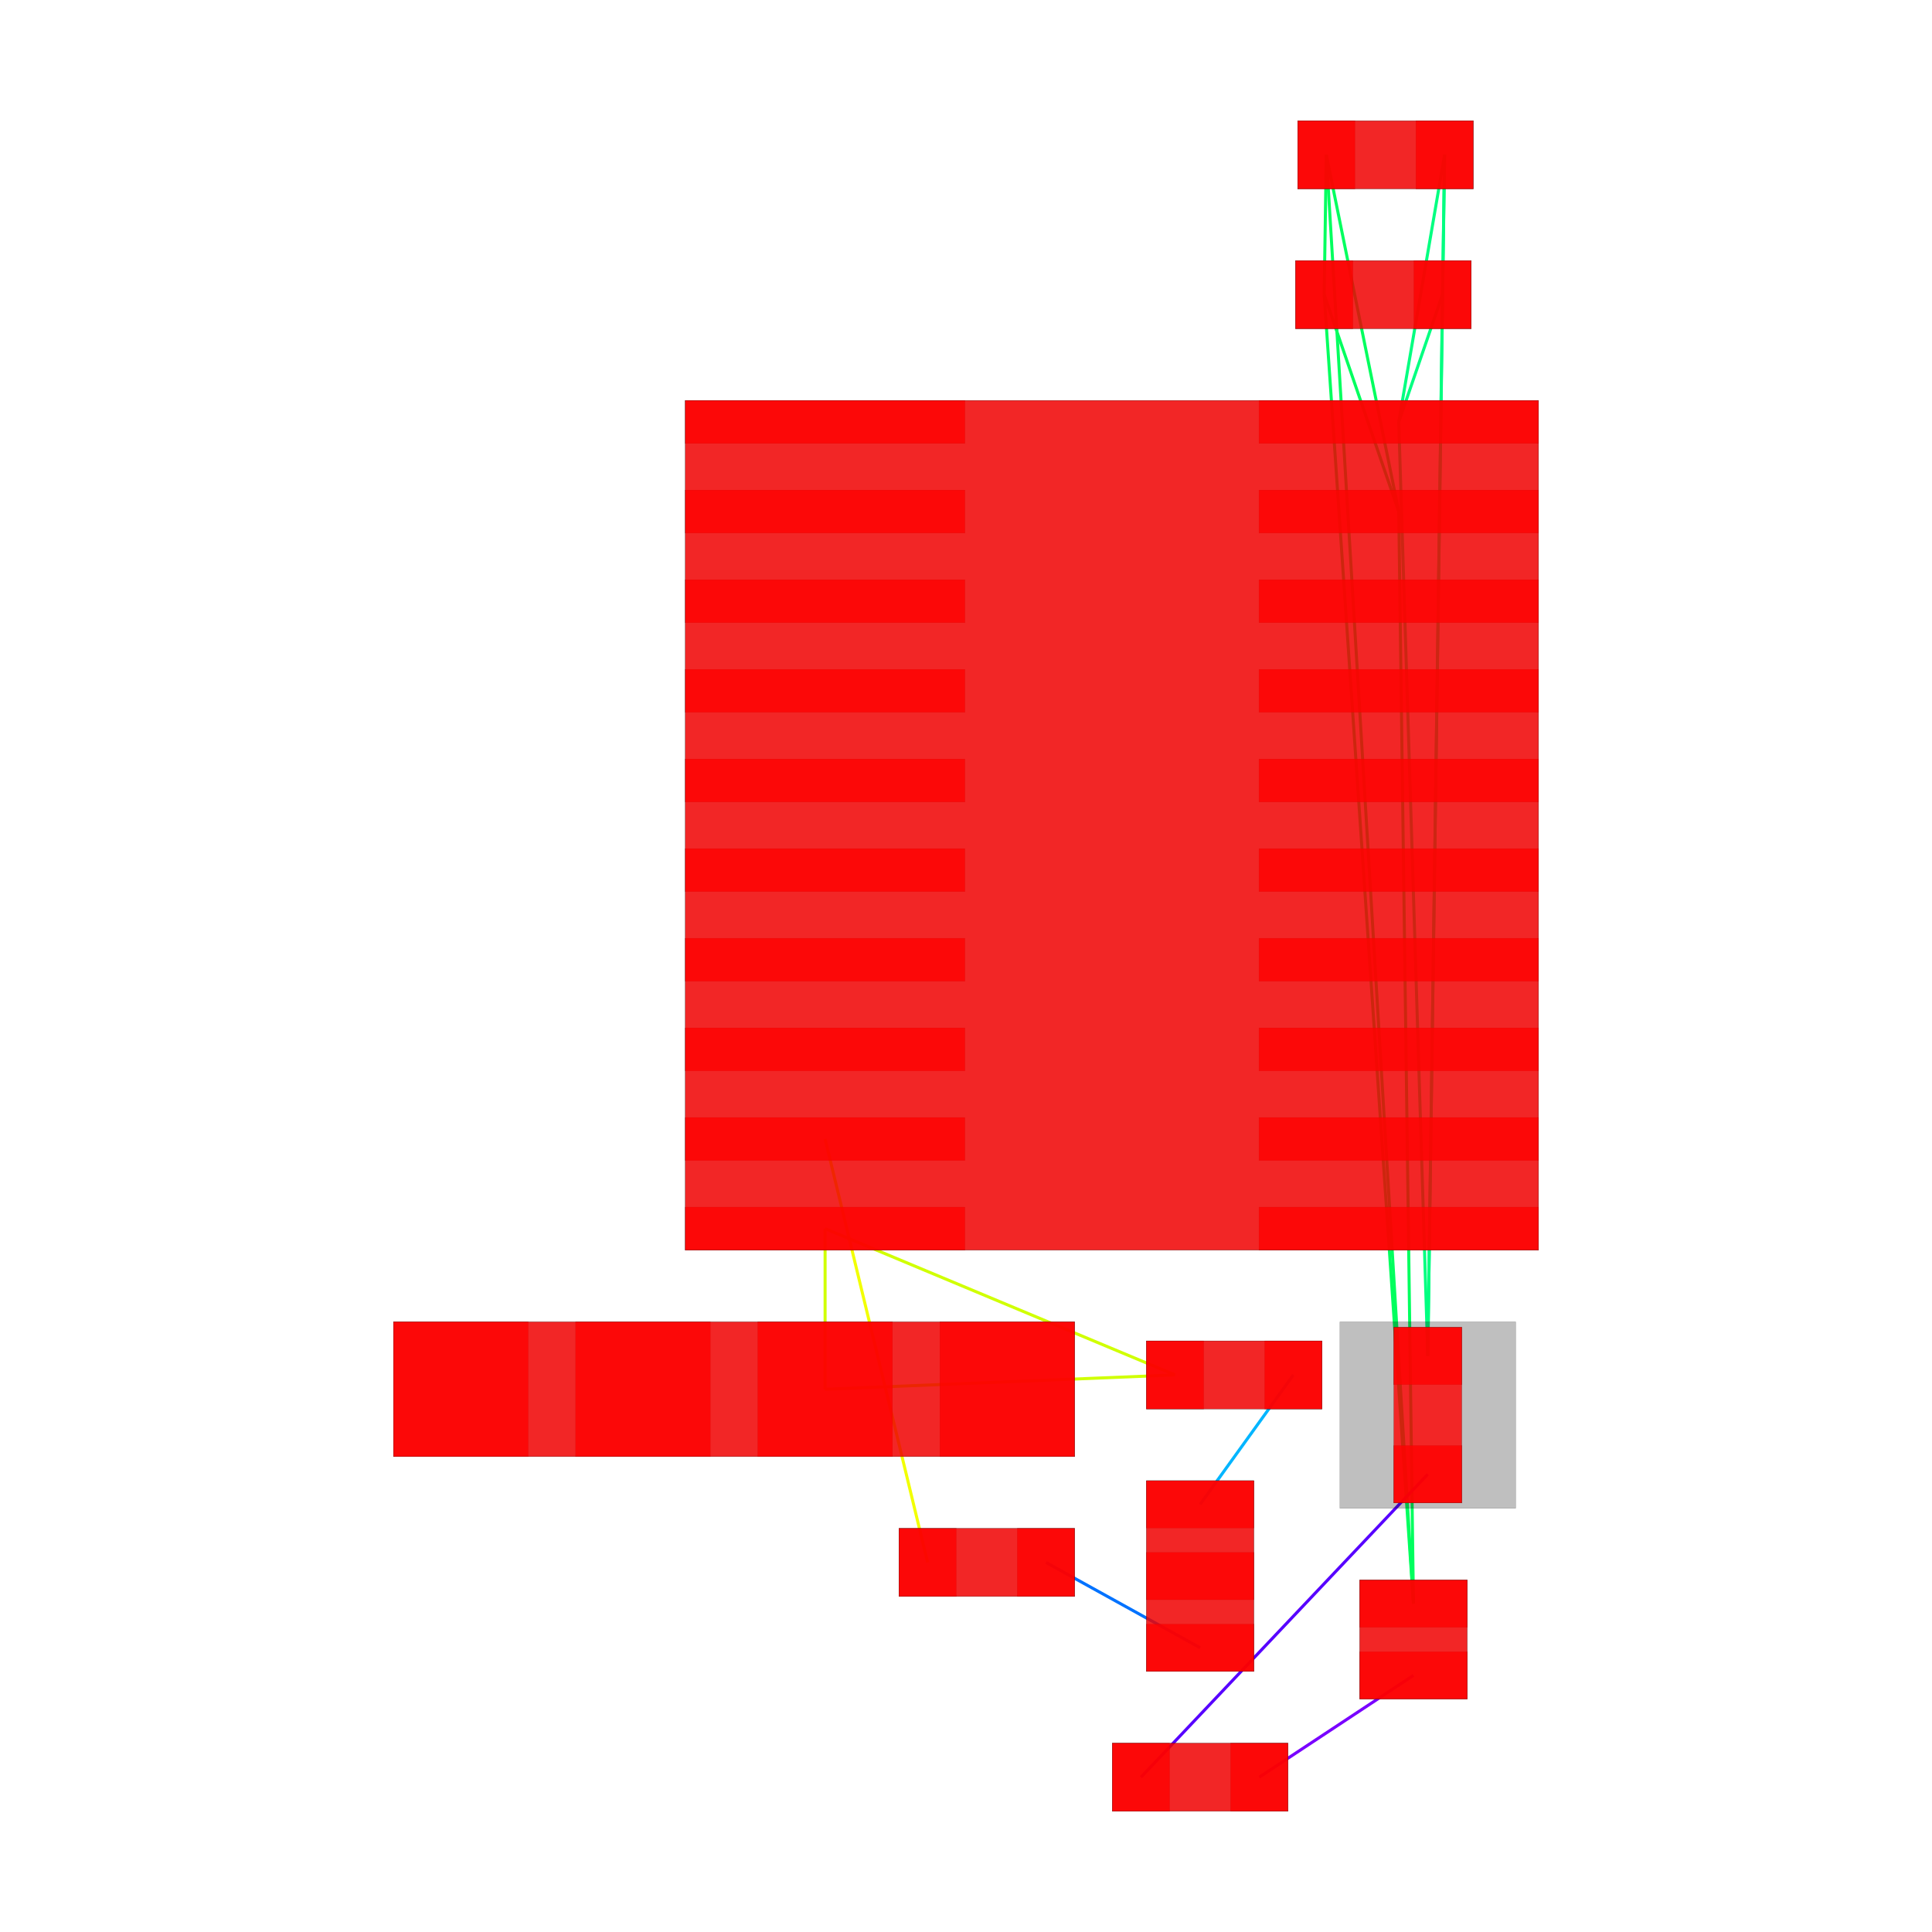
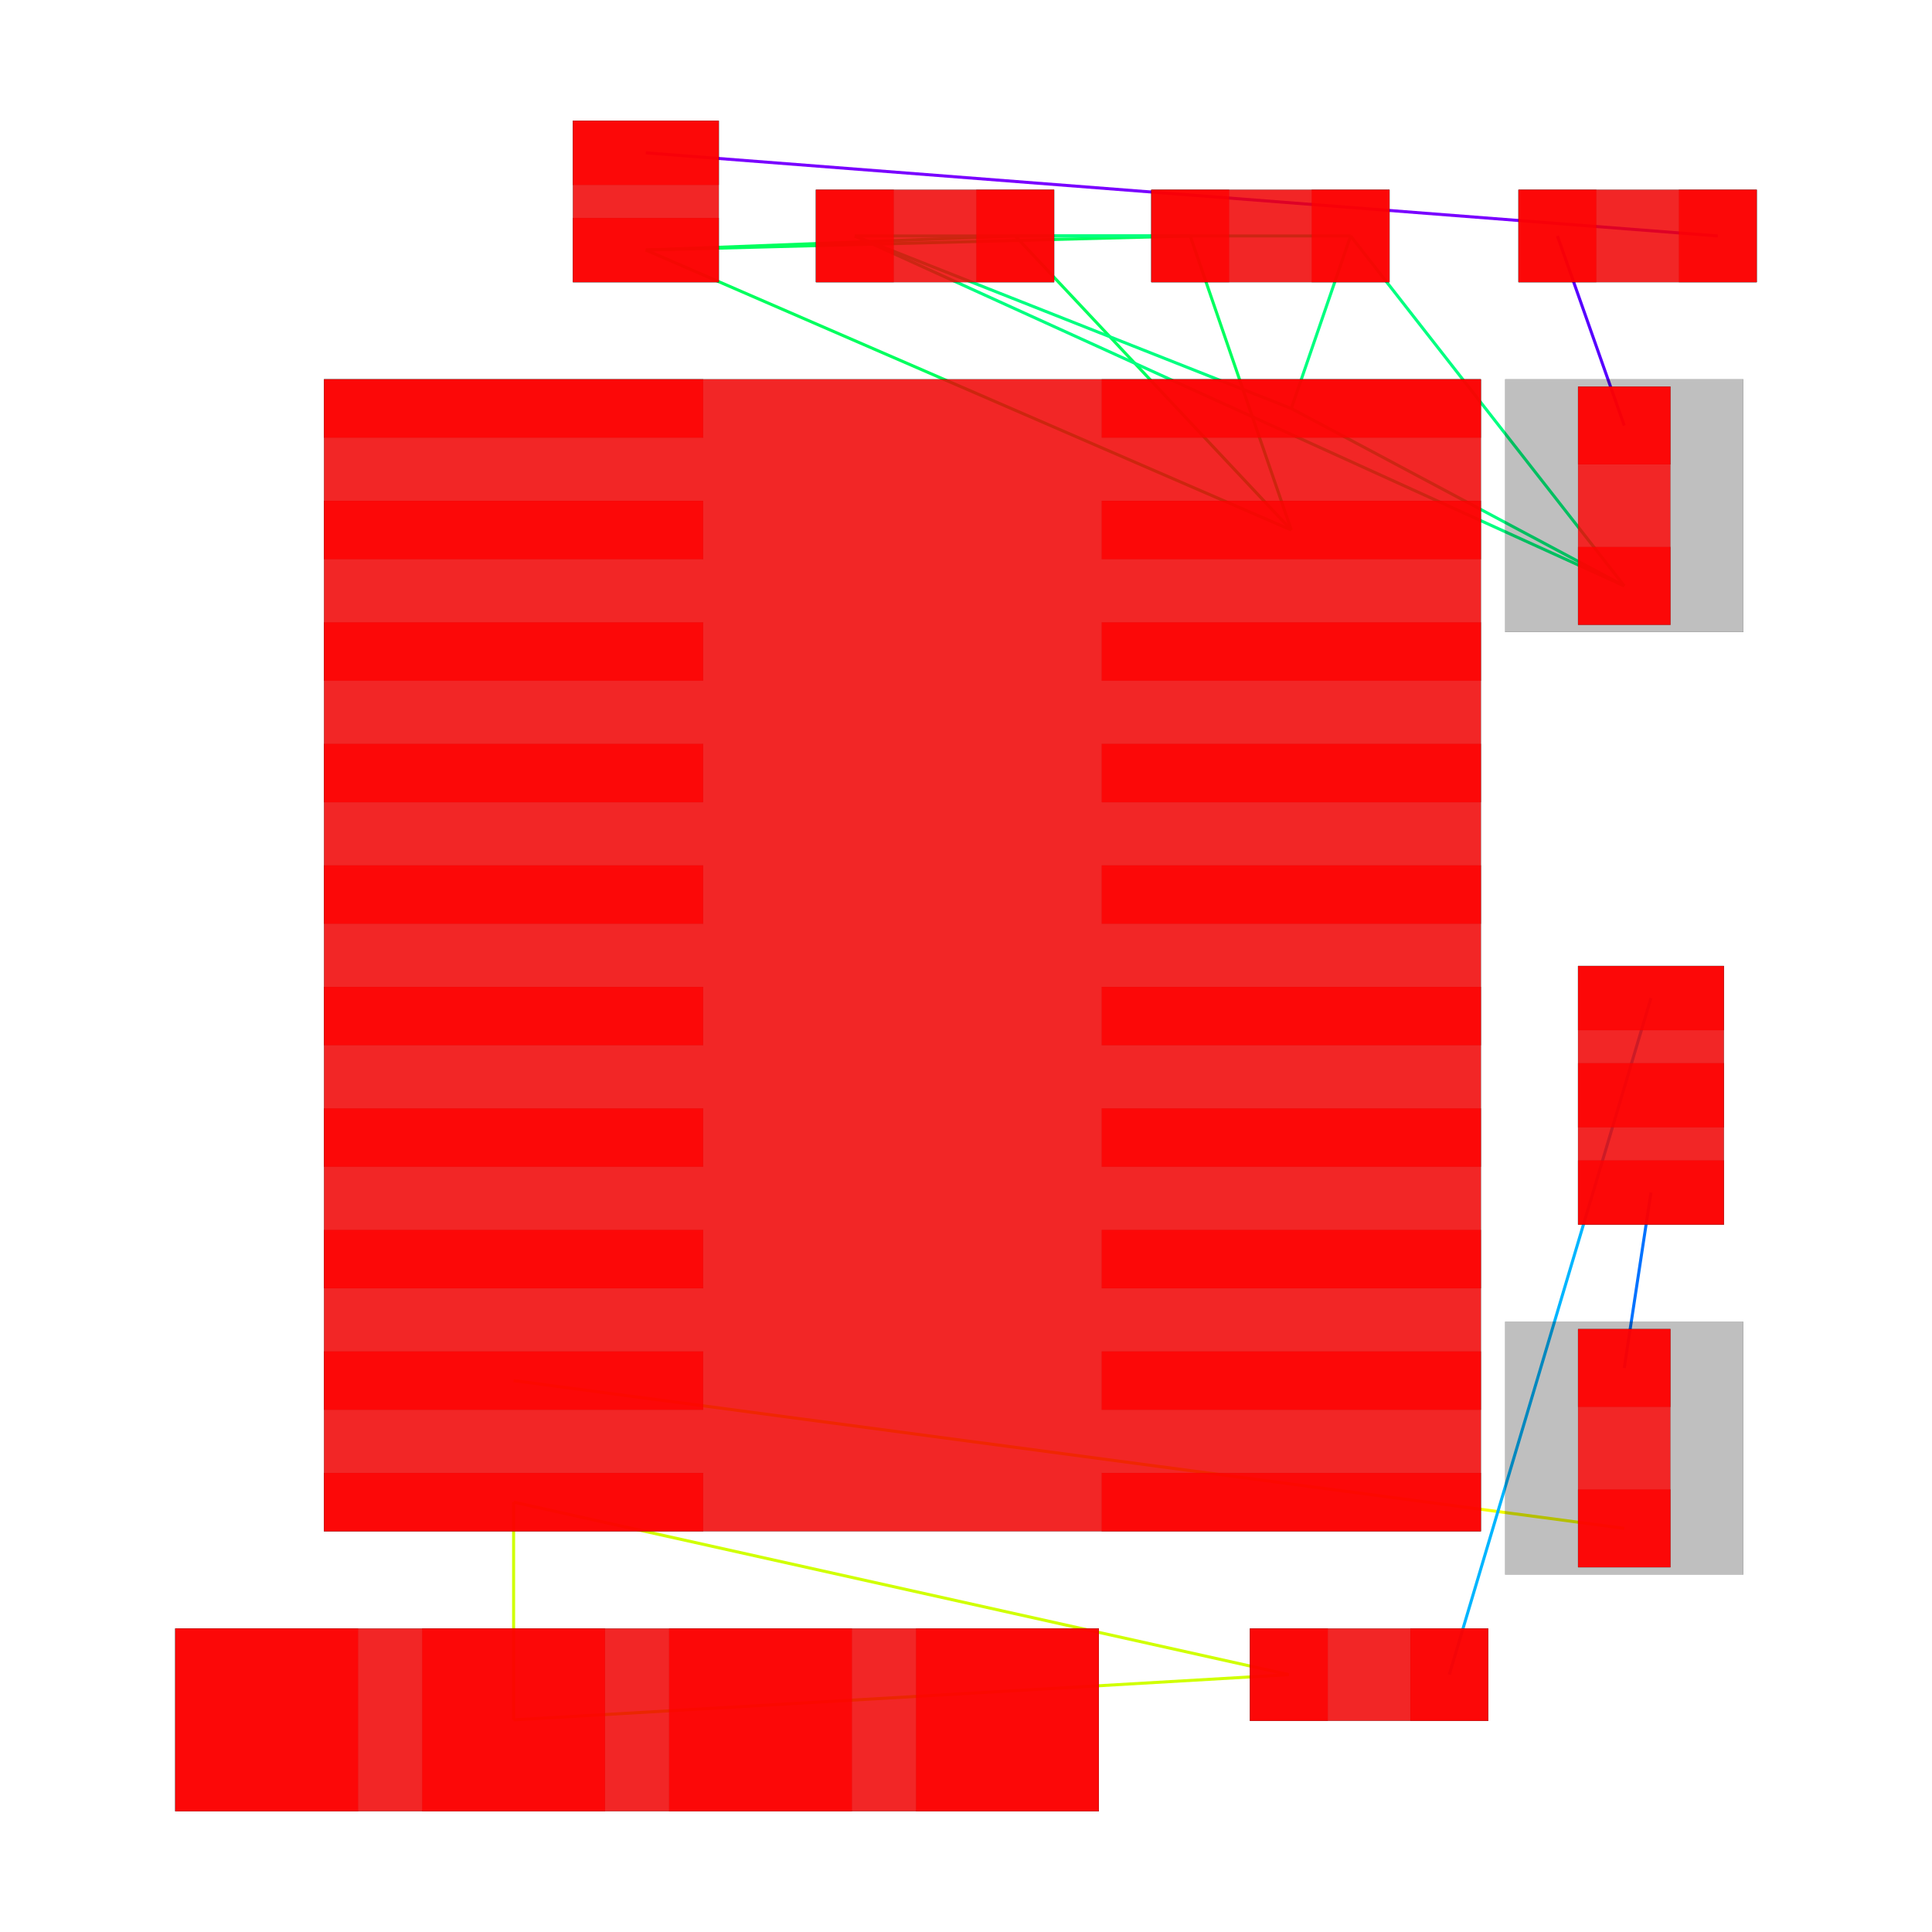
<svg xmlns="http://www.w3.org/2000/svg" width="640" height="640" viewBox="0 0 640 640">
  <rect width="100%" height="100%" fill="white" />
  <g>
-     <polyline data-points="-4,-4.375 -2.5699999999999994,-10.28" data-type="line" data-label="" points="273.323,377.306 307.292,517.574" fill="none" stroke="hsl(63.158, 100%, 50%)" stroke-width="1" />
-   </g>
-   <g>
-     <polyline data-points="-4,-5.625 -3.9999999999999996,-7.865" data-type="line" data-label="" points="273.323,406.999 273.323,460.208" fill="none" stroke="hsl(71.053, 100%, 50%)" stroke-width="1" />
-   </g>
-   <g>
-     <polyline data-points="-4,-5.625 0.8800000000000006,-7.664999999999999" data-type="line" data-label="" points="273.323,406.999 389.243,455.457" fill="none" stroke="hsl(71.053, 100%, 50%)" stroke-width="1" />
-   </g>
-   <g>
-     <polyline data-points="-3.9999999999999996,-7.865 0.8800000000000006,-7.664999999999999" data-type="line" data-label="" points="273.323,460.208 389.243,455.457" fill="none" stroke="hsl(71.053, 100%, 50%)" stroke-width="1" />
-   </g>
-   <g>
-     <polyline data-points="4,4.375 2.9601562633787113,7.3999999999999995" data-type="line" data-label="" points="463.355,169.459 438.655,97.603" fill="none" stroke="hsl(142.105, 100%, 50%)" stroke-width="1" />
-   </g>
-   <g>
-     <polyline data-points="4,4.375 2.989334072453852,9.35" data-type="line" data-label="" points="463.355,169.459 439.348,51.283" fill="none" stroke="hsl(142.105, 100%, 50%)" stroke-width="1" />
-   </g>
-   <g>
-     <polyline data-points="4,4.375 4.205000000000001,-10.855000000000002" data-type="line" data-label="" points="463.355,169.459 468.225,531.232" fill="none" stroke="hsl(142.105, 100%, 50%)" stroke-width="1" />
-   </g>
-   <g>
-     <polyline data-points="2.9601562633787113,7.3999999999999995 2.989334072453852,9.35" data-type="line" data-label="" points="438.655,97.603 439.348,51.283" fill="none" stroke="hsl(142.105, 100%, 50%)" stroke-width="1" />
-   </g>
-   <g>
-     <polyline data-points="2.9601562633787113,7.3999999999999995 4.205000000000001,-10.855000000000002" data-type="line" data-label="" points="438.655,97.603 468.225,531.232" fill="none" stroke="hsl(142.105, 100%, 50%)" stroke-width="1" />
-   </g>
-   <g>
-     <polyline data-points="2.989334072453852,9.35 4.205000000000001,-10.855000000000002" data-type="line" data-label="" points="439.348,51.283 468.225,531.232" fill="none" stroke="hsl(142.105, 100%, 50%)" stroke-width="1" />
-   </g>
-   <g>
-     <polyline data-points="4,5.625 4.610156263378712,7.3999999999999995" data-type="line" data-label="" points="463.355,139.767 477.849,97.603" fill="none" stroke="hsl(150, 100%, 50%)" stroke-width="1" />
-   </g>
-   <g>
-     <polyline data-points="4,5.625 4.6393340724538525,9.35" data-type="line" data-label="" points="463.355,139.767 478.542,51.283" fill="none" stroke="hsl(150, 100%, 50%)" stroke-width="1" />
-   </g>
-   <g>
-     <polyline data-points="4,5.625 4.405,-7.400000000000001" data-type="line" data-label="" points="463.355,139.767 472.976,449.162" fill="none" stroke="hsl(150, 100%, 50%)" stroke-width="1" />
-   </g>
-   <g>
-     <polyline data-points="4.610156263378712,7.3999999999999995 4.6393340724538525,9.35" data-type="line" data-label="" points="477.849,97.603 478.542,51.283" fill="none" stroke="hsl(150, 100%, 50%)" stroke-width="1" />
-   </g>
-   <g>
-     <polyline data-points="4.610156263378712,7.3999999999999995 4.405,-7.400000000000001" data-type="line" data-label="" points="477.849,97.603 472.976,449.162" fill="none" stroke="hsl(150, 100%, 50%)" stroke-width="1" />
-   </g>
-   <g>
-     <polyline data-points="4.6393340724538525,9.35 4.405,-7.400000000000001" data-type="line" data-label="" points="478.542,51.283 472.976,449.162" fill="none" stroke="hsl(150, 100%, 50%)" stroke-width="1" />
-   </g>
-   <g>
-     <polyline data-points="1.2300000000000004,-9.469999999999999 2.5300000000000002,-7.664999999999999" data-type="line" data-label="" points="397.557,498.333 428.437,455.457" fill="none" stroke="hsl(197.368, 100%, 50%)" stroke-width="1" />
-   </g>
-   <g>
-     <polyline data-points="1.2300000000000004,-11.469999999999999 -0.9199999999999993,-10.28" data-type="line" data-label="" points="397.557,545.841 346.486,517.574" fill="none" stroke="hsl(213.158, 100%, 50%)" stroke-width="1" />
-   </g>
-   <g>
-     <polyline data-points="0.40500000000000047,-13.274999999999999 4.405,-9.05" data-type="line" data-label="" points="377.96,588.717 472.976,488.356" fill="none" stroke="hsl(260.526, 100%, 50%)" stroke-width="1" />
-   </g>
-   <g>
-     <polyline data-points="2.0550000000000006,-13.274999999999999 4.205000000000001,-11.855000000000002" data-type="line" data-label="" points="417.154,588.717 468.225,554.986" fill="none" stroke="hsl(268.421, 100%, 50%)" stroke-width="1" />
-   </g>
-   <g>
-     <rect data-type="rect" data-label="pcb_component_0 ccwRotationOffset: 0.0°" data-x="0" data-y="0" x="227.003" y="132.641" width="282.672" height="281.485" fill="rgba(0,0,0,0.25)" stroke="black" stroke-width="0.042" />
-   </g>
-   <g>
-     <rect data-type="rect" data-label="pcb_smtpad_0 unnamed0" data-x="-4" data-y="5.625" x="227.003" y="132.641" width="92.641" height="14.252" fill="rgba(255,0,0,0.8)" stroke="black" stroke-width="0.042" />
-   </g>
-   <g>
-     <rect data-type="rect" data-label="pcb_smtpad_1 unnamed1" data-x="-4" data-y="4.375" x="227.003" y="162.333" width="92.641" height="14.252" fill="rgba(255,0,0,0.8)" stroke="black" stroke-width="0.042" />
-   </g>
-   <g>
-     <rect data-type="rect" data-label="pcb_smtpad_2 unnamed2" data-x="-4" data-y="3.125" x="227.003" y="192.025" width="92.641" height="14.252" fill="rgba(255,0,0,0.8)" stroke="black" stroke-width="0.042" />
-   </g>
-   <g>
-     <rect data-type="rect" data-label="pcb_smtpad_3 unnamed3" data-x="-4" data-y="1.875" x="227.003" y="221.718" width="92.641" height="14.252" fill="rgba(255,0,0,0.8)" stroke="black" stroke-width="0.042" />
-   </g>
-   <g>
-     <rect data-type="rect" data-label="pcb_smtpad_4 unnamed4" data-x="-4" data-y="0.625" x="227.003" y="251.41" width="92.641" height="14.252" fill="rgba(255,0,0,0.8)" stroke="black" stroke-width="0.042" />
-   </g>
-   <g>
-     <rect data-type="rect" data-label="pcb_smtpad_5 unnamed5" data-x="-4" data-y="-0.625" x="227.003" y="281.103" width="92.641" height="14.252" fill="rgba(255,0,0,0.8)" stroke="black" stroke-width="0.042" />
-   </g>
-   <g>
-     <rect data-type="rect" data-label="pcb_smtpad_6 unnamed6" data-x="-4" data-y="-1.875" x="227.003" y="310.795" width="92.641" height="14.252" fill="rgba(255,0,0,0.8)" stroke="black" stroke-width="0.042" />
-   </g>
-   <g>
-     <rect data-type="rect" data-label="pcb_smtpad_7 unnamed7" data-x="-4" data-y="-3.125" x="227.003" y="340.488" width="92.641" height="14.252" fill="rgba(255,0,0,0.8)" stroke="black" stroke-width="0.042" />
-   </g>
-   <g>
-     <rect data-type="rect" data-label="pcb_smtpad_8 unnamedsubcircuit325_connectivity_net2" data-x="-4" data-y="-4.375" x="227.003" y="370.18" width="92.641" height="14.252" fill="rgba(255,0,0,0.8)" stroke="black" stroke-width="0.042" />
-   </g>
-   <g>
-     <rect data-type="rect" data-label="pcb_smtpad_9 unnamedsubcircuit325_connectivity_net4" data-x="-4" data-y="-5.625" x="227.003" y="399.873" width="92.641" height="14.252" fill="rgba(255,0,0,0.8)" stroke="black" stroke-width="0.042" />
-   </g>
-   <g>
-     <rect data-type="rect" data-label="pcb_smtpad_10 unnamed8" data-x="4" data-y="-5.625" x="417.035" y="399.873" width="92.641" height="14.252" fill="rgba(255,0,0,0.8)" stroke="black" stroke-width="0.042" />
-   </g>
-   <g>
-     <rect data-type="rect" data-label="pcb_smtpad_11 unnamed9" data-x="4" data-y="-4.375" x="417.035" y="370.18" width="92.641" height="14.252" fill="rgba(255,0,0,0.8)" stroke="black" stroke-width="0.042" />
-   </g>
-   <g>
-     <rect data-type="rect" data-label="pcb_smtpad_12 unnamed10" data-x="4" data-y="-3.125" x="417.035" y="340.488" width="92.641" height="14.252" fill="rgba(255,0,0,0.8)" stroke="black" stroke-width="0.042" />
-   </g>
-   <g>
-     <rect data-type="rect" data-label="pcb_smtpad_13 unnamed11" data-x="4" data-y="-1.875" x="417.035" y="310.795" width="92.641" height="14.252" fill="rgba(255,0,0,0.8)" stroke="black" stroke-width="0.042" />
-   </g>
-   <g>
-     <rect data-type="rect" data-label="pcb_smtpad_14 unnamed12" data-x="4" data-y="-0.625" x="417.035" y="281.103" width="92.641" height="14.252" fill="rgba(255,0,0,0.8)" stroke="black" stroke-width="0.042" />
-   </g>
-   <g>
-     <rect data-type="rect" data-label="pcb_smtpad_15 unnamed13" data-x="4" data-y="0.625" x="417.035" y="251.41" width="92.641" height="14.252" fill="rgba(255,0,0,0.8)" stroke="black" stroke-width="0.042" />
-   </g>
-   <g>
-     <rect data-type="rect" data-label="pcb_smtpad_16 unnamed14" data-x="4" data-y="1.875" x="417.035" y="221.718" width="92.641" height="14.252" fill="rgba(255,0,0,0.8)" stroke="black" stroke-width="0.042" />
-   </g>
-   <g>
-     <rect data-type="rect" data-label="pcb_smtpad_17 unnamed15" data-x="4" data-y="3.125" x="417.035" y="192.025" width="92.641" height="14.252" fill="rgba(255,0,0,0.8)" stroke="black" stroke-width="0.042" />
-   </g>
-   <g>
-     <rect data-type="rect" data-label="pcb_smtpad_18 unnamedsubcircuit325_connectivity_net1" data-x="4" data-y="4.375" x="417.035" y="162.333" width="92.641" height="14.252" fill="rgba(255,0,0,0.8)" stroke="black" stroke-width="0.042" />
-   </g>
-   <g>
-     <rect data-type="rect" data-label="pcb_smtpad_19 unnamedsubcircuit325_connectivity_net0" data-x="4" data-y="5.625" x="417.035" y="132.641" width="92.641" height="14.252" fill="rgba(255,0,0,0.8)" stroke="black" stroke-width="0.042" />
-   </g>
-   <g>
-     <rect data-type="rect" data-label="pcb_component_0-inner pcb_component_0-inner" data-x="0" data-y="0" x="227.003" y="132.641" width="282.672" height="281.485" fill="rgba(255,0,0,0.8)" stroke="black" stroke-width="0.042" />
-   </g>
-   <g>
-     <rect data-type="rect" data-label="pcb_component_9 ccwRotationOffset: 0.0°" data-x="-5.27" data-y="-7.865" x="130.324" y="437.879" width="225.663" height="44.657" fill="rgba(0,0,0,0.25)" stroke="black" stroke-width="0.042" />
-   </g>
-   <g>
-     <rect data-type="rect" data-label="pcb_plated_hole_0 unnamed17" data-x="-9.08" data-y="-7.865" x="130.324" y="437.879" width="44.657" height="44.657" fill="rgba(255,0,0,0.8)" stroke="black" stroke-width="0.042" />
-   </g>
-   <g>
-     <rect data-type="rect" data-label="pcb_plated_hole_1 unnamed18" data-x="-6.539999999999999" data-y="-7.865" x="190.66" y="437.879" width="44.657" height="44.657" fill="rgba(255,0,0,0.8)" stroke="black" stroke-width="0.042" />
-   </g>
-   <g>
-     <rect data-type="rect" data-label="pcb_plated_hole_2 unnamedsubcircuit325_connectivity_net4" data-x="-3.9999999999999996" data-y="-7.865" x="250.995" y="437.879" width="44.657" height="44.657" fill="rgba(255,0,0,0.8)" stroke="black" stroke-width="0.042" />
-   </g>
-   <g>
-     <rect data-type="rect" data-label="pcb_plated_hole_3 unnamed19" data-x="-1.4599999999999995" data-y="-7.865" x="311.33" y="437.879" width="44.657" height="44.657" fill="rgba(255,0,0,0.8)" stroke="black" stroke-width="0.042" />
-   </g>
-   <g>
-     <rect data-type="rect" data-label="pcb_component_9-inner pcb_component_9-inner" data-x="-5.27" data-y="-7.865" x="130.324" y="437.879" width="225.663" height="44.657" fill="rgba(255,0,0,0.8)" stroke="black" stroke-width="0.042" />
-   </g>
-   <g>
-     <rect data-type="rect" data-label="pcb_component_7 ccwRotationOffset: 0.0°" data-x="1.2300000000000004" data-y="-10.469999999999999" x="379.741" y="490.494" width="35.631" height="63.186" fill="rgba(0,0,0,0.25)" stroke="black" stroke-width="0.042" />
-   </g>
-   <g>
-     <rect data-type="rect" data-label="pcb_smtpad_32 unnamedsubcircuit325_connectivity_net5" data-x="1.2300000000000004" data-y="-9.469999999999999" x="379.741" y="490.494" width="35.631" height="15.678" fill="rgba(255,0,0,0.8)" stroke="black" stroke-width="0.042" />
-   </g>
-   <g>
-     <rect data-type="rect" data-label="pcb_smtpad_33 unnamed16" data-x="1.2300000000000004" data-y="-10.469999999999999" x="379.741" y="514.248" width="35.631" height="15.678" fill="rgba(255,0,0,0.8)" stroke="black" stroke-width="0.042" />
-   </g>
-   <g>
-     <rect data-type="rect" data-label="pcb_smtpad_34 unnamedsubcircuit325_connectivity_net3" data-x="1.2300000000000004" data-y="-11.469999999999999" x="379.741" y="538.002" width="35.631" height="15.678" fill="rgba(255,0,0,0.8)" stroke="black" stroke-width="0.042" />
-   </g>
-   <g>
-     <rect data-type="rect" data-label="pcb_component_7-inner pcb_component_7-inner" data-x="1.2300000000000004" data-y="-10.469999999999999" x="379.741" y="490.494" width="35.631" height="63.186" fill="rgba(255,0,0,0.8)" stroke="black" stroke-width="0.042" />
-   </g>
-   <g>
-     <rect data-type="rect" data-label="pcb_component_1 ccwRotationOffset: 0.0°" data-x="3.7851562633787115" data-y="7.3999999999999995" x="429.153" y="86.32" width="58.197" height="22.566" fill="rgba(0,0,0,0.25)" stroke="black" stroke-width="0.042" />
-   </g>
-   <g>
-     <rect data-type="rect" data-label="pcb_smtpad_20 unnamedsubcircuit325_connectivity_net1" data-x="2.9601562633787113" data-y="7.3999999999999995" x="429.153" y="86.32" width="19.003" height="22.566" fill="rgba(255,0,0,0.8)" stroke="black" stroke-width="0.042" />
-   </g>
-   <g>
-     <rect data-type="rect" data-label="pcb_smtpad_21 unnamedsubcircuit325_connectivity_net0" data-x="4.610156263378712" data-y="7.3999999999999995" x="468.347" y="86.32" width="19.003" height="22.566" fill="rgba(255,0,0,0.8)" stroke="black" stroke-width="0.042" />
-   </g>
-   <g>
-     <rect data-type="rect" data-label="pcb_component_1-inner pcb_component_1-inner" data-x="3.7851562633787115" data-y="7.3999999999999995" x="429.153" y="86.32" width="58.197" height="22.566" fill="rgba(255,0,0,0.8)" stroke="black" stroke-width="0.042" />
-   </g>
-   <g>
-     <rect data-type="rect" data-label="pcb_component_2 ccwRotationOffset: 180.0°" data-x="3.8143340724538524" data-y="9.35" x="429.846" y="40" width="58.197" height="22.566" fill="rgba(0,0,0,0.25)" stroke="black" stroke-width="0.042" />
-   </g>
-   <g>
-     <rect data-type="rect" data-label="pcb_smtpad_22 unnamedsubcircuit325_connectivity_net1" data-x="2.989334072453852" data-y="9.35" x="429.846" y="40" width="19.003" height="22.566" fill="rgba(255,0,0,0.8)" stroke="black" stroke-width="0.042" />
-   </g>
-   <g>
-     <rect data-type="rect" data-label="pcb_smtpad_23 unnamedsubcircuit325_connectivity_net0" data-x="4.6393340724538525" data-y="9.35" x="469.04" y="40" width="19.003" height="22.566" fill="rgba(255,0,0,0.8)" stroke="black" stroke-width="0.042" />
-   </g>
-   <g>
-     <rect data-type="rect" data-label="pcb_component_2-inner pcb_component_2-inner" data-x="3.8143340724538524" data-y="9.35" x="429.846" y="40" width="58.197" height="22.566" fill="rgba(255,0,0,0.8)" stroke="black" stroke-width="0.042" />
-   </g>
-   <g>
-     <rect data-type="rect" data-label="pcb_component_3 ccwRotationOffset: 0.0°" data-x="-1.7449999999999992" data-y="-10.28" x="297.79" y="506.291" width="58.197" height="22.566" fill="rgba(0,0,0,0.25)" stroke="black" stroke-width="0.042" />
-   </g>
-   <g>
-     <rect data-type="rect" data-label="pcb_smtpad_24 unnamedsubcircuit325_connectivity_net2" data-x="-2.5699999999999994" data-y="-10.28" x="297.79" y="506.291" width="19.003" height="22.566" fill="rgba(255,0,0,0.8)" stroke="black" stroke-width="0.042" />
-   </g>
-   <g>
-     <rect data-type="rect" data-label="pcb_smtpad_25 unnamedsubcircuit325_connectivity_net3" data-x="-0.9199999999999993" data-y="-10.28" x="336.984" y="506.291" width="19.003" height="22.566" fill="rgba(255,0,0,0.8)" stroke="black" stroke-width="0.042" />
-   </g>
-   <g>
-     <rect data-type="rect" data-label="pcb_component_3-inner pcb_component_3-inner" data-x="-1.7449999999999992" data-y="-10.28" x="297.79" y="506.291" width="58.197" height="22.566" fill="rgba(255,0,0,0.8)" stroke="black" stroke-width="0.042" />
-   </g>
-   <g>
-     <rect data-type="rect" data-label="pcb_component_4 ccwRotationOffset: 0.0°" data-x="1.7050000000000005" data-y="-7.664999999999999" x="379.741" y="444.174" width="58.197" height="22.566" fill="rgba(0,0,0,0.25)" stroke="black" stroke-width="0.042" />
-   </g>
-   <g>
-     <rect data-type="rect" data-label="pcb_smtpad_26 unnamedsubcircuit325_connectivity_net4" data-x="0.8800000000000006" data-y="-7.664999999999999" x="379.741" y="444.174" width="19.003" height="22.566" fill="rgba(255,0,0,0.8)" stroke="black" stroke-width="0.042" />
-   </g>
-   <g>
-     <rect data-type="rect" data-label="pcb_smtpad_27 unnamedsubcircuit325_connectivity_net5" data-x="2.5300000000000002" data-y="-7.664999999999999" x="418.935" y="444.174" width="19.003" height="22.566" fill="rgba(255,0,0,0.8)" stroke="black" stroke-width="0.042" />
-   </g>
-   <g>
-     <rect data-type="rect" data-label="pcb_component_4-inner pcb_component_4-inner" data-x="1.7050000000000005" data-y="-7.664999999999999" x="379.741" y="444.174" width="58.197" height="22.566" fill="rgba(255,0,0,0.8)" stroke="black" stroke-width="0.042" />
-   </g>
-   <g>
-     <rect data-type="rect" data-label="pcb_component_5 ccwRotationOffset: 0.0°" data-x="1.2300000000000004" data-y="-13.274999999999999" x="368.458" y="577.434" width="58.197" height="22.566" fill="rgba(0,0,0,0.25)" stroke="black" stroke-width="0.042" />
-   </g>
-   <g>
-     <rect data-type="rect" data-label="pcb_smtpad_28 unnamedsubcircuit325_connectivity_net6" data-x="0.40500000000000047" data-y="-13.274999999999999" x="368.458" y="577.434" width="19.003" height="22.566" fill="rgba(255,0,0,0.8)" stroke="black" stroke-width="0.042" />
-   </g>
-   <g>
-     <rect data-type="rect" data-label="pcb_smtpad_29 unnamedsubcircuit325_connectivity_net7" data-x="2.0550000000000006" data-y="-13.274999999999999" x="407.652" y="577.434" width="19.003" height="22.566" fill="rgba(255,0,0,0.8)" stroke="black" stroke-width="0.042" />
-   </g>
-   <g>
-     <rect data-type="rect" data-label="pcb_component_5-inner pcb_component_5-inner" data-x="1.2300000000000004" data-y="-13.274999999999999" x="368.458" y="577.434" width="58.197" height="22.566" fill="rgba(255,0,0,0.8)" stroke="black" stroke-width="0.042" />
-   </g>
-   <g>
-     <rect data-type="rect" data-label="pcb_component_6 ccwRotationOffset: 90.0°" data-x="4.405" data-y="-8.225000000000001" x="443.877" y="437.879" width="58.197" height="61.76" fill="rgba(0,0,0,0.25)" stroke="black" stroke-width="0.042" />
-   </g>
-   <g>
-     <rect data-type="rect" data-label="pcb_smtpad_30 unnamedsubcircuit325_connectivity_net6" data-x="4.405" data-y="-9.05" x="461.692" y="478.855" width="22.566" height="19.003" fill="rgba(255,0,0,0.8)" stroke="black" stroke-width="0.042" />
-   </g>
-   <g>
-     <rect data-type="rect" data-label="pcb_smtpad_31 unnamedsubcircuit325_connectivity_net0" data-x="4.405" data-y="-7.400000000000001" x="461.692" y="439.661" width="22.566" height="19.003" fill="rgba(255,0,0,0.8)" stroke="black" stroke-width="0.042" />
-   </g>
-   <g>
-     <rect data-type="rect" data-label="pcb_component_6-inner pcb_component_6-inner" data-x="4.405" data-y="-8.225000000000001" x="461.692" y="439.661" width="22.566" height="58.197" fill="rgba(255,0,0,0.8)" stroke="black" stroke-width="0.042" />
-   </g>
-   <g>
-     <rect data-type="rect" data-label="pcb_component_8 ccwRotationOffset: 180.0°" data-x="4.205000000000001" data-y="-11.355000000000002" x="450.409" y="523.393" width="35.631" height="39.432" fill="rgba(0,0,0,0.25)" stroke="black" stroke-width="0.042" />
-   </g>
-   <g>
-     <rect data-type="rect" data-label="pcb_smtpad_35 unnamedsubcircuit325_connectivity_net7" data-x="4.205000000000001" data-y="-11.855000000000002" x="450.409" y="547.147" width="35.631" height="15.678" fill="rgba(255,0,0,0.8)" stroke="black" stroke-width="0.042" />
-   </g>
-   <g>
-     <rect data-type="rect" data-label="pcb_smtpad_36 unnamedsubcircuit325_connectivity_net1" data-x="4.205000000000001" data-y="-10.855000000000002" x="450.409" y="523.393" width="35.631" height="15.678" fill="rgba(255,0,0,0.8)" stroke="black" stroke-width="0.042" />
-   </g>
-   <g>
-     <rect data-type="rect" data-label="pcb_component_8-inner pcb_component_8-inner" data-x="4.205000000000001" data-y="-11.355000000000002" x="450.409" y="523.393" width="35.631" height="39.432" fill="rgba(255,0,0,0.8)" stroke="black" stroke-width="0.042" />
+     <polyline data-points="-4,-4.375 7.425,-5.895" data-type="line" data-label="" points="170.138,457.343 538.051,506.291" fill="none" stroke="hsl(63.158, 100%, 50%)" stroke-width="1" />
+   </g>
+   <g>
+     <polyline data-points="-4,-5.625 -4,-7.865000000000001" data-type="line" data-label="" points="170.138,497.596 170.138,569.73" fill="none" stroke="hsl(71.053, 100%, 50%)" stroke-width="1" />
+   </g>
+   <g>
+     <polyline data-points="-4,-5.625 3.9749999999999988,-7.4" data-type="line" data-label="" points="170.138,497.596 426.952,554.756" fill="none" stroke="hsl(71.053, 100%, 50%)" stroke-width="1" />
+   </g>
+   <g>
+     <polyline data-points="-4,-7.865000000000001 3.9749999999999988,-7.4" data-type="line" data-label="" points="170.138,569.73 426.952,554.756" fill="none" stroke="hsl(71.053, 100%, 50%)" stroke-width="1" />
+   </g>
+   <g>
+     <polyline data-points="4,4.375 2.9601562702880875,7.3999999999999995" data-type="line" data-label="" points="427.757,175.572 394.272,78.16" fill="none" stroke="hsl(142.105, 100%, 50%)" stroke-width="1" />
+   </g>
+   <g>
+     <polyline data-points="4,4.375 1.1601562702880874,7.4" data-type="line" data-label="" points="427.757,175.572 336.308,78.16" fill="none" stroke="hsl(142.105, 100%, 50%)" stroke-width="1" />
+   </g>
+   <g>
+     <polyline data-points="4,4.375 -2.639843729711913,7.255" data-type="line" data-label="" points="427.757,175.572 213.938,82.829" fill="none" stroke="hsl(142.105, 100%, 50%)" stroke-width="1" />
+   </g>
+   <g>
+     <polyline data-points="2.9601562702880875,7.3999999999999995 1.1601562702880874,7.4" data-type="line" data-label="" points="394.272,78.16 336.308,78.16" fill="none" stroke="hsl(142.105, 100%, 50%)" stroke-width="1" />
+   </g>
+   <g>
+     <polyline data-points="2.9601562702880875,7.3999999999999995 -2.639843729711913,7.255" data-type="line" data-label="" points="394.272,78.16 213.938,82.829" fill="none" stroke="hsl(142.105, 100%, 50%)" stroke-width="1" />
+   </g>
+   <g>
+     <polyline data-points="1.1601562702880874,7.4 -2.639843729711913,7.255" data-type="line" data-label="" points="336.308,78.16 213.938,82.829" fill="none" stroke="hsl(142.105, 100%, 50%)" stroke-width="1" />
+   </g>
+   <g>
+     <polyline data-points="4,5.625 4.610156270288088,7.3999999999999995" data-type="line" data-label="" points="427.757,135.319 447.406,78.16" fill="none" stroke="hsl(150, 100%, 50%)" stroke-width="1" />
+   </g>
+   <g>
+     <polyline data-points="4,5.625 -0.4898437297119125,7.4" data-type="line" data-label="" points="427.757,135.319 283.174,78.16" fill="none" stroke="hsl(150, 100%, 50%)" stroke-width="1" />
+   </g>
+   <g>
+     <polyline data-points="4,5.625 7.425000000000001,3.799999999999999" data-type="line" data-label="" points="427.757,135.319 538.051,194.089" fill="none" stroke="hsl(150, 100%, 50%)" stroke-width="1" />
+   </g>
+   <g>
+     <polyline data-points="4.610156270288088,7.3999999999999995 -0.4898437297119125,7.4" data-type="line" data-label="" points="447.406,78.16 283.174,78.16" fill="none" stroke="hsl(150, 100%, 50%)" stroke-width="1" />
+   </g>
+   <g>
+     <polyline data-points="4.610156270288088,7.3999999999999995 7.425000000000001,3.799999999999999" data-type="line" data-label="" points="447.406,78.16 538.051,194.089" fill="none" stroke="hsl(150, 100%, 50%)" stroke-width="1" />
+   </g>
+   <g>
+     <polyline data-points="-0.4898437297119125,7.4 7.425000000000001,3.799999999999999" data-type="line" data-label="" points="283.174,78.16 538.051,194.089" fill="none" stroke="hsl(150, 100%, 50%)" stroke-width="1" />
+   </g>
+   <g>
+     <polyline data-points="7.7,-0.4399999999999995 5.624999999999999,-7.4" data-type="line" data-label="" points="546.906,330.627 480.086,554.756" fill="none" stroke="hsl(197.368, 100%, 50%)" stroke-width="1" />
+   </g>
+   <g>
+     <polyline data-points="7.7,-2.4399999999999995 7.425,-4.244999999999999" data-type="line" data-label="" points="546.906,395.032 538.051,453.157" fill="none" stroke="hsl(213.158, 100%, 50%)" stroke-width="1" />
+   </g>
+   <g>
+     <polyline data-points="6.7375,7.3999999999999995 7.425000000000001,5.449999999999999" data-type="line" data-label="" points="515.911,78.16 538.051,140.955" fill="none" stroke="hsl(260.526, 100%, 50%)" stroke-width="1" />
+   </g>
+   <g>
+     <polyline data-points="8.3875,7.3999999999999995 -2.639843729711913,8.254999999999999" data-type="line" data-label="" points="569.045,78.16 213.938,50.627" fill="none" stroke="hsl(268.421, 100%, 50%)" stroke-width="1" />
+   </g>
+   <g>
+     <rect data-type="rect" data-label="pcb_component_0 ccwRotationOffset: 0.0°" data-x="0" data-y="0" x="107.343" y="125.658" width="383.209" height="381.599" fill="rgba(0,0,0,0.25)" stroke="black" stroke-width="0.031" />
+   </g>
+   <g>
+     <rect data-type="rect" data-label="pcb_smtpad_0 unnamed0" data-x="-4" data-y="5.625" x="107.343" y="125.658" width="125.589" height="19.321" fill="rgba(255,0,0,0.8)" stroke="black" stroke-width="0.031" />
+   </g>
+   <g>
+     <rect data-type="rect" data-label="pcb_smtpad_1 unnamed1" data-x="-4" data-y="4.375" x="107.343" y="165.911" width="125.589" height="19.321" fill="rgba(255,0,0,0.8)" stroke="black" stroke-width="0.031" />
+   </g>
+   <g>
+     <rect data-type="rect" data-label="pcb_smtpad_2 unnamed2" data-x="-4" data-y="3.125" x="107.343" y="206.164" width="125.589" height="19.321" fill="rgba(255,0,0,0.8)" stroke="black" stroke-width="0.031" />
+   </g>
+   <g>
+     <rect data-type="rect" data-label="pcb_smtpad_3 unnamed3" data-x="-4" data-y="1.875" x="107.343" y="246.417" width="125.589" height="19.321" fill="rgba(255,0,0,0.8)" stroke="black" stroke-width="0.031" />
+   </g>
+   <g>
+     <rect data-type="rect" data-label="pcb_smtpad_4 unnamed4" data-x="-4" data-y="0.625" x="107.343" y="286.671" width="125.589" height="19.321" fill="rgba(255,0,0,0.8)" stroke="black" stroke-width="0.031" />
+   </g>
+   <g>
+     <rect data-type="rect" data-label="pcb_smtpad_5 unnamed5" data-x="-4" data-y="-0.625" x="107.343" y="326.924" width="125.589" height="19.321" fill="rgba(255,0,0,0.8)" stroke="black" stroke-width="0.031" />
+   </g>
+   <g>
+     <rect data-type="rect" data-label="pcb_smtpad_6 unnamed6" data-x="-4" data-y="-1.875" x="107.343" y="367.177" width="125.589" height="19.321" fill="rgba(255,0,0,0.8)" stroke="black" stroke-width="0.031" />
+   </g>
+   <g>
+     <rect data-type="rect" data-label="pcb_smtpad_7 unnamed7" data-x="-4" data-y="-3.125" x="107.343" y="407.43" width="125.589" height="19.321" fill="rgba(255,0,0,0.8)" stroke="black" stroke-width="0.031" />
+   </g>
+   <g>
+     <rect data-type="rect" data-label="pcb_smtpad_8 unnamedsubcircuit325_connectivity_net2" data-x="-4" data-y="-4.375" x="107.343" y="447.683" width="125.589" height="19.321" fill="rgba(255,0,0,0.8)" stroke="black" stroke-width="0.031" />
+   </g>
+   <g>
+     <rect data-type="rect" data-label="pcb_smtpad_9 unnamedsubcircuit325_connectivity_net4" data-x="-4" data-y="-5.625" x="107.343" y="487.936" width="125.589" height="19.321" fill="rgba(255,0,0,0.8)" stroke="black" stroke-width="0.031" />
+   </g>
+   <g>
+     <rect data-type="rect" data-label="pcb_smtpad_10 unnamed8" data-x="4" data-y="-5.625" x="364.963" y="487.936" width="125.589" height="19.321" fill="rgba(255,0,0,0.8)" stroke="black" stroke-width="0.031" />
+   </g>
+   <g>
+     <rect data-type="rect" data-label="pcb_smtpad_11 unnamed9" data-x="4" data-y="-4.375" x="364.963" y="447.683" width="125.589" height="19.321" fill="rgba(255,0,0,0.8)" stroke="black" stroke-width="0.031" />
+   </g>
+   <g>
+     <rect data-type="rect" data-label="pcb_smtpad_12 unnamed10" data-x="4" data-y="-3.125" x="364.963" y="407.43" width="125.589" height="19.321" fill="rgba(255,0,0,0.8)" stroke="black" stroke-width="0.031" />
+   </g>
+   <g>
+     <rect data-type="rect" data-label="pcb_smtpad_13 unnamed11" data-x="4" data-y="-1.875" x="364.963" y="367.177" width="125.589" height="19.321" fill="rgba(255,0,0,0.8)" stroke="black" stroke-width="0.031" />
+   </g>
+   <g>
+     <rect data-type="rect" data-label="pcb_smtpad_14 unnamed12" data-x="4" data-y="-0.625" x="364.963" y="326.924" width="125.589" height="19.321" fill="rgba(255,0,0,0.8)" stroke="black" stroke-width="0.031" />
+   </g>
+   <g>
+     <rect data-type="rect" data-label="pcb_smtpad_15 unnamed13" data-x="4" data-y="0.625" x="364.963" y="286.671" width="125.589" height="19.321" fill="rgba(255,0,0,0.8)" stroke="black" stroke-width="0.031" />
+   </g>
+   <g>
+     <rect data-type="rect" data-label="pcb_smtpad_16 unnamed14" data-x="4" data-y="1.875" x="364.963" y="246.417" width="125.589" height="19.321" fill="rgba(255,0,0,0.8)" stroke="black" stroke-width="0.031" />
+   </g>
+   <g>
+     <rect data-type="rect" data-label="pcb_smtpad_17 unnamed15" data-x="4" data-y="3.125" x="364.963" y="206.164" width="125.589" height="19.321" fill="rgba(255,0,0,0.8)" stroke="black" stroke-width="0.031" />
+   </g>
+   <g>
+     <rect data-type="rect" data-label="pcb_smtpad_18 unnamedsubcircuit325_connectivity_net1" data-x="4" data-y="4.375" x="364.963" y="165.911" width="125.589" height="19.321" fill="rgba(255,0,0,0.8)" stroke="black" stroke-width="0.031" />
+   </g>
+   <g>
+     <rect data-type="rect" data-label="pcb_smtpad_19 unnamedsubcircuit325_connectivity_net0" data-x="4" data-y="5.625" x="364.963" y="125.658" width="125.589" height="19.321" fill="rgba(255,0,0,0.8)" stroke="black" stroke-width="0.031" />
+   </g>
+   <g>
+     <rect data-type="rect" data-label="pcb_component_0-inner pcb_component_0-inner" data-x="0" data-y="0" x="107.343" y="125.658" width="383.209" height="381.599" fill="rgba(255,0,0,0.8)" stroke="black" stroke-width="0.031" />
+   </g>
+   <g>
+     <rect data-type="rect" data-label="pcb_component_9 ccwRotationOffset: 180.0°" data-x="-2.7300000000000004" data-y="-7.865000000000001" x="58.074" y="539.459" width="305.923" height="60.541" fill="rgba(0,0,0,0.25)" stroke="black" stroke-width="0.031" />
+   </g>
+   <g>
+     <rect data-type="rect" data-label="pcb_plated_hole_0 unnamed17" data-x="1.0799999999999996" data-y="-7.865000000000002" x="303.456" y="539.459" width="60.541" height="60.541" fill="rgba(255,0,0,0.8)" stroke="black" stroke-width="0.031" />
+   </g>
+   <g>
+     <rect data-type="rect" data-label="pcb_plated_hole_1 unnamed18" data-x="-1.4600000000000004" data-y="-7.865000000000001" x="221.662" y="539.459" width="60.541" height="60.541" fill="rgba(255,0,0,0.8)" stroke="black" stroke-width="0.031" />
+   </g>
+   <g>
+     <rect data-type="rect" data-label="pcb_plated_hole_2 unnamedsubcircuit325_connectivity_net4" data-x="-4" data-y="-7.865000000000001" x="139.868" y="539.459" width="60.541" height="60.541" fill="rgba(255,0,0,0.8)" stroke="black" stroke-width="0.031" />
+   </g>
+   <g>
+     <rect data-type="rect" data-label="pcb_plated_hole_3 unnamed19" data-x="-6.540000000000001" data-y="-7.865" x="58.074" y="539.459" width="60.541" height="60.541" fill="rgba(255,0,0,0.8)" stroke="black" stroke-width="0.031" />
+   </g>
+   <g>
+     <rect data-type="rect" data-label="pcb_component_9-inner pcb_component_9-inner" data-x="-2.7300000000000004" data-y="-7.865000000000001" x="58.074" y="539.459" width="305.923" height="60.541" fill="rgba(255,0,0,0.8)" stroke="black" stroke-width="0.031" />
+   </g>
+   <g>
+     <rect data-type="rect" data-label="pcb_component_7 ccwRotationOffset: 0.0°" data-x="7.7" data-y="-1.4399999999999995" x="522.754" y="320" width="48.304" height="85.658" fill="rgba(0,0,0,0.25)" stroke="black" stroke-width="0.031" />
+   </g>
+   <g>
+     <rect data-type="rect" data-label="pcb_smtpad_32 unnamedsubcircuit325_connectivity_net5" data-x="7.7" data-y="-0.4399999999999995" x="522.754" y="320" width="48.304" height="21.254" fill="rgba(255,0,0,0.8)" stroke="black" stroke-width="0.031" />
+   </g>
+   <g>
+     <rect data-type="rect" data-label="pcb_smtpad_33 unnamed16" data-x="7.7" data-y="-1.4399999999999995" x="522.754" y="352.202" width="48.304" height="21.254" fill="rgba(255,0,0,0.8)" stroke="black" stroke-width="0.031" />
+   </g>
+   <g>
+     <rect data-type="rect" data-label="pcb_smtpad_34 unnamedsubcircuit325_connectivity_net3" data-x="7.7" data-y="-2.4399999999999995" x="522.754" y="384.405" width="48.304" height="21.254" fill="rgba(255,0,0,0.8)" stroke="black" stroke-width="0.031" />
+   </g>
+   <g>
+     <rect data-type="rect" data-label="pcb_component_7-inner pcb_component_7-inner" data-x="7.7" data-y="-1.4399999999999995" x="522.754" y="320" width="48.304" height="85.658" fill="rgba(255,0,0,0.8)" stroke="black" stroke-width="0.031" />
+   </g>
+   <g>
+     <rect data-type="rect" data-label="pcb_component_1 ccwRotationOffset: 0.0°" data-x="3.7851562702880877" data-y="7.3999999999999995" x="381.391" y="62.864" width="78.896" height="30.592" fill="rgba(0,0,0,0.25)" stroke="black" stroke-width="0.031" />
+   </g>
+   <g>
+     <rect data-type="rect" data-label="pcb_smtpad_20 unnamedsubcircuit325_connectivity_net1" data-x="2.9601562702880875" data-y="7.3999999999999995" x="381.391" y="62.864" width="25.762" height="30.592" fill="rgba(255,0,0,0.8)" stroke="black" stroke-width="0.031" />
+   </g>
+   <g>
+     <rect data-type="rect" data-label="pcb_smtpad_21 unnamedsubcircuit325_connectivity_net0" data-x="4.610156270288088" data-y="7.3999999999999995" x="434.525" y="62.864" width="25.762" height="30.592" fill="rgba(255,0,0,0.8)" stroke="black" stroke-width="0.031" />
+   </g>
+   <g>
+     <rect data-type="rect" data-label="pcb_component_1-inner pcb_component_1-inner" data-x="3.7851562702880877" data-y="7.3999999999999995" x="381.391" y="62.864" width="78.896" height="30.592" fill="rgba(255,0,0,0.8)" stroke="black" stroke-width="0.031" />
+   </g>
+   <g>
+     <rect data-type="rect" data-label="pcb_component_2 ccwRotationOffset: 0.0°" data-x="0.3351562702880875" data-y="7.4" x="270.293" y="62.864" width="78.896" height="30.592" fill="rgba(0,0,0,0.25)" stroke="black" stroke-width="0.031" />
+   </g>
+   <g>
+     <rect data-type="rect" data-label="pcb_smtpad_22 unnamedsubcircuit325_connectivity_net1" data-x="1.1601562702880874" data-y="7.4" x="323.427" y="62.864" width="25.762" height="30.592" fill="rgba(255,0,0,0.8)" stroke="black" stroke-width="0.031" />
+   </g>
+   <g>
+     <rect data-type="rect" data-label="pcb_smtpad_23 unnamedsubcircuit325_connectivity_net0" data-x="-0.4898437297119125" data-y="7.4" x="270.293" y="62.864" width="25.762" height="30.592" fill="rgba(255,0,0,0.8)" stroke="black" stroke-width="0.031" />
+   </g>
+   <g>
+     <rect data-type="rect" data-label="pcb_component_2-inner pcb_component_2-inner" data-x="0.3351562702880875" data-y="7.4" x="270.293" y="62.864" width="78.896" height="30.592" fill="rgba(255,0,0,0.8)" stroke="black" stroke-width="0.031" />
+   </g>
+   <g>
+     <rect data-type="rect" data-label="pcb_component_3 ccwRotationOffset: 90.0°" data-x="7.425" data-y="-5.069999999999999" x="498.603" y="437.861" width="78.896" height="83.726" fill="rgba(0,0,0,0.25)" stroke="black" stroke-width="0.031" />
+   </g>
+   <g>
+     <rect data-type="rect" data-label="pcb_smtpad_24 unnamedsubcircuit325_connectivity_net2" data-x="7.425" data-y="-5.895" x="522.754" y="493.41" width="30.592" height="25.762" fill="rgba(255,0,0,0.8)" stroke="black" stroke-width="0.031" />
+   </g>
+   <g>
+     <rect data-type="rect" data-label="pcb_smtpad_25 unnamedsubcircuit325_connectivity_net3" data-x="7.425" data-y="-4.244999999999999" x="522.754" y="440.276" width="30.592" height="25.762" fill="rgba(255,0,0,0.8)" stroke="black" stroke-width="0.031" />
+   </g>
+   <g>
+     <rect data-type="rect" data-label="pcb_component_3-inner pcb_component_3-inner" data-x="7.425" data-y="-5.069999999999999" x="522.754" y="440.276" width="30.592" height="78.896" fill="rgba(255,0,0,0.8)" stroke="black" stroke-width="0.031" />
+   </g>
+   <g>
+     <rect data-type="rect" data-label="pcb_component_4 ccwRotationOffset: 0.0°" data-x="4.799999999999999" data-y="-7.4" x="414.071" y="539.459" width="78.896" height="30.592" fill="rgba(0,0,0,0.25)" stroke="black" stroke-width="0.031" />
+   </g>
+   <g>
+     <rect data-type="rect" data-label="pcb_smtpad_26 unnamedsubcircuit325_connectivity_net4" data-x="3.9749999999999988" data-y="-7.4" x="414.071" y="539.459" width="25.762" height="30.592" fill="rgba(255,0,0,0.8)" stroke="black" stroke-width="0.031" />
+   </g>
+   <g>
+     <rect data-type="rect" data-label="pcb_smtpad_27 unnamedsubcircuit325_connectivity_net5" data-x="5.624999999999999" data-y="-7.4" x="467.205" y="539.459" width="25.762" height="30.592" fill="rgba(255,0,0,0.8)" stroke="black" stroke-width="0.031" />
+   </g>
+   <g>
+     <rect data-type="rect" data-label="pcb_component_4-inner pcb_component_4-inner" data-x="4.799999999999999" data-y="-7.4" x="414.071" y="539.459" width="78.896" height="30.592" fill="rgba(255,0,0,0.8)" stroke="black" stroke-width="0.031" />
+   </g>
+   <g>
+     <rect data-type="rect" data-label="pcb_component_5 ccwRotationOffset: 0.0°" data-x="7.5625" data-y="7.3999999999999995" x="503.03" y="62.864" width="78.896" height="30.592" fill="rgba(0,0,0,0.25)" stroke="black" stroke-width="0.031" />
+   </g>
+   <g>
+     <rect data-type="rect" data-label="pcb_smtpad_28 unnamedsubcircuit325_connectivity_net6" data-x="6.7375" data-y="7.3999999999999995" x="503.03" y="62.864" width="25.762" height="30.592" fill="rgba(255,0,0,0.8)" stroke="black" stroke-width="0.031" />
+   </g>
+   <g>
+     <rect data-type="rect" data-label="pcb_smtpad_29 unnamedsubcircuit325_connectivity_net7" data-x="8.3875" data-y="7.3999999999999995" x="556.164" y="62.864" width="25.762" height="30.592" fill="rgba(255,0,0,0.8)" stroke="black" stroke-width="0.031" />
+   </g>
+   <g>
+     <rect data-type="rect" data-label="pcb_component_5-inner pcb_component_5-inner" data-x="7.5625" data-y="7.3999999999999995" x="503.03" y="62.864" width="78.896" height="30.592" fill="rgba(255,0,0,0.8)" stroke="black" stroke-width="0.031" />
+   </g>
+   <g>
+     <rect data-type="rect" data-label="pcb_component_6 ccwRotationOffset: 270.0°" data-x="7.425000000000001" data-y="4.624999999999999" x="498.603" y="125.658" width="78.896" height="83.726" fill="rgba(0,0,0,0.25)" stroke="black" stroke-width="0.031" />
+   </g>
+   <g>
+     <rect data-type="rect" data-label="pcb_smtpad_30 unnamedsubcircuit325_connectivity_net6" data-x="7.425000000000001" data-y="5.449999999999999" x="522.754" y="128.074" width="30.592" height="25.762" fill="rgba(255,0,0,0.8)" stroke="black" stroke-width="0.031" />
+   </g>
+   <g>
+     <rect data-type="rect" data-label="pcb_smtpad_31 unnamedsubcircuit325_connectivity_net0" data-x="7.425000000000001" data-y="3.799999999999999" x="522.754" y="181.208" width="30.592" height="25.762" fill="rgba(255,0,0,0.8)" stroke="black" stroke-width="0.031" />
+   </g>
+   <g>
+     <rect data-type="rect" data-label="pcb_component_6-inner pcb_component_6-inner" data-x="7.425000000000001" data-y="4.624999999999999" x="522.754" y="128.074" width="30.592" height="78.896" fill="rgba(255,0,0,0.8)" stroke="black" stroke-width="0.031" />
+   </g>
+   <g>
+     <rect data-type="rect" data-label="pcb_component_8 ccwRotationOffset: 0.0°" data-x="-2.639843729711913" data-y="7.755" x="189.787" y="40" width="48.304" height="53.456" fill="rgba(0,0,0,0.25)" stroke="black" stroke-width="0.031" />
+   </g>
+   <g>
+     <rect data-type="rect" data-label="pcb_smtpad_35 unnamedsubcircuit325_connectivity_net7" data-x="-2.639843729711913" data-y="8.254999999999999" x="189.787" y="40" width="48.304" height="21.254" fill="rgba(255,0,0,0.8)" stroke="black" stroke-width="0.031" />
+   </g>
+   <g>
+     <rect data-type="rect" data-label="pcb_smtpad_36 unnamedsubcircuit325_connectivity_net1" data-x="-2.639843729711913" data-y="7.255" x="189.787" y="72.202" width="48.304" height="21.254" fill="rgba(255,0,0,0.8)" stroke="black" stroke-width="0.031" />
+   </g>
+   <g>
+     <rect data-type="rect" data-label="pcb_component_8-inner pcb_component_8-inner" data-x="-2.639843729711913" data-y="7.755" x="189.787" y="40" width="48.304" height="53.456" fill="rgba(255,0,0,0.8)" stroke="black" stroke-width="0.031" />
  </g>
  <g id="crosshair" style="display: none">
    <line id="crosshair-h" y1="0" y2="640" stroke="#666" stroke-width="0.5" />
    <line id="crosshair-v" x1="0" x2="640" stroke="#666" stroke-width="0.5" />
    <text id="coordinates" font-family="monospace" font-size="12" fill="#666" />
  </g>
</svg>
